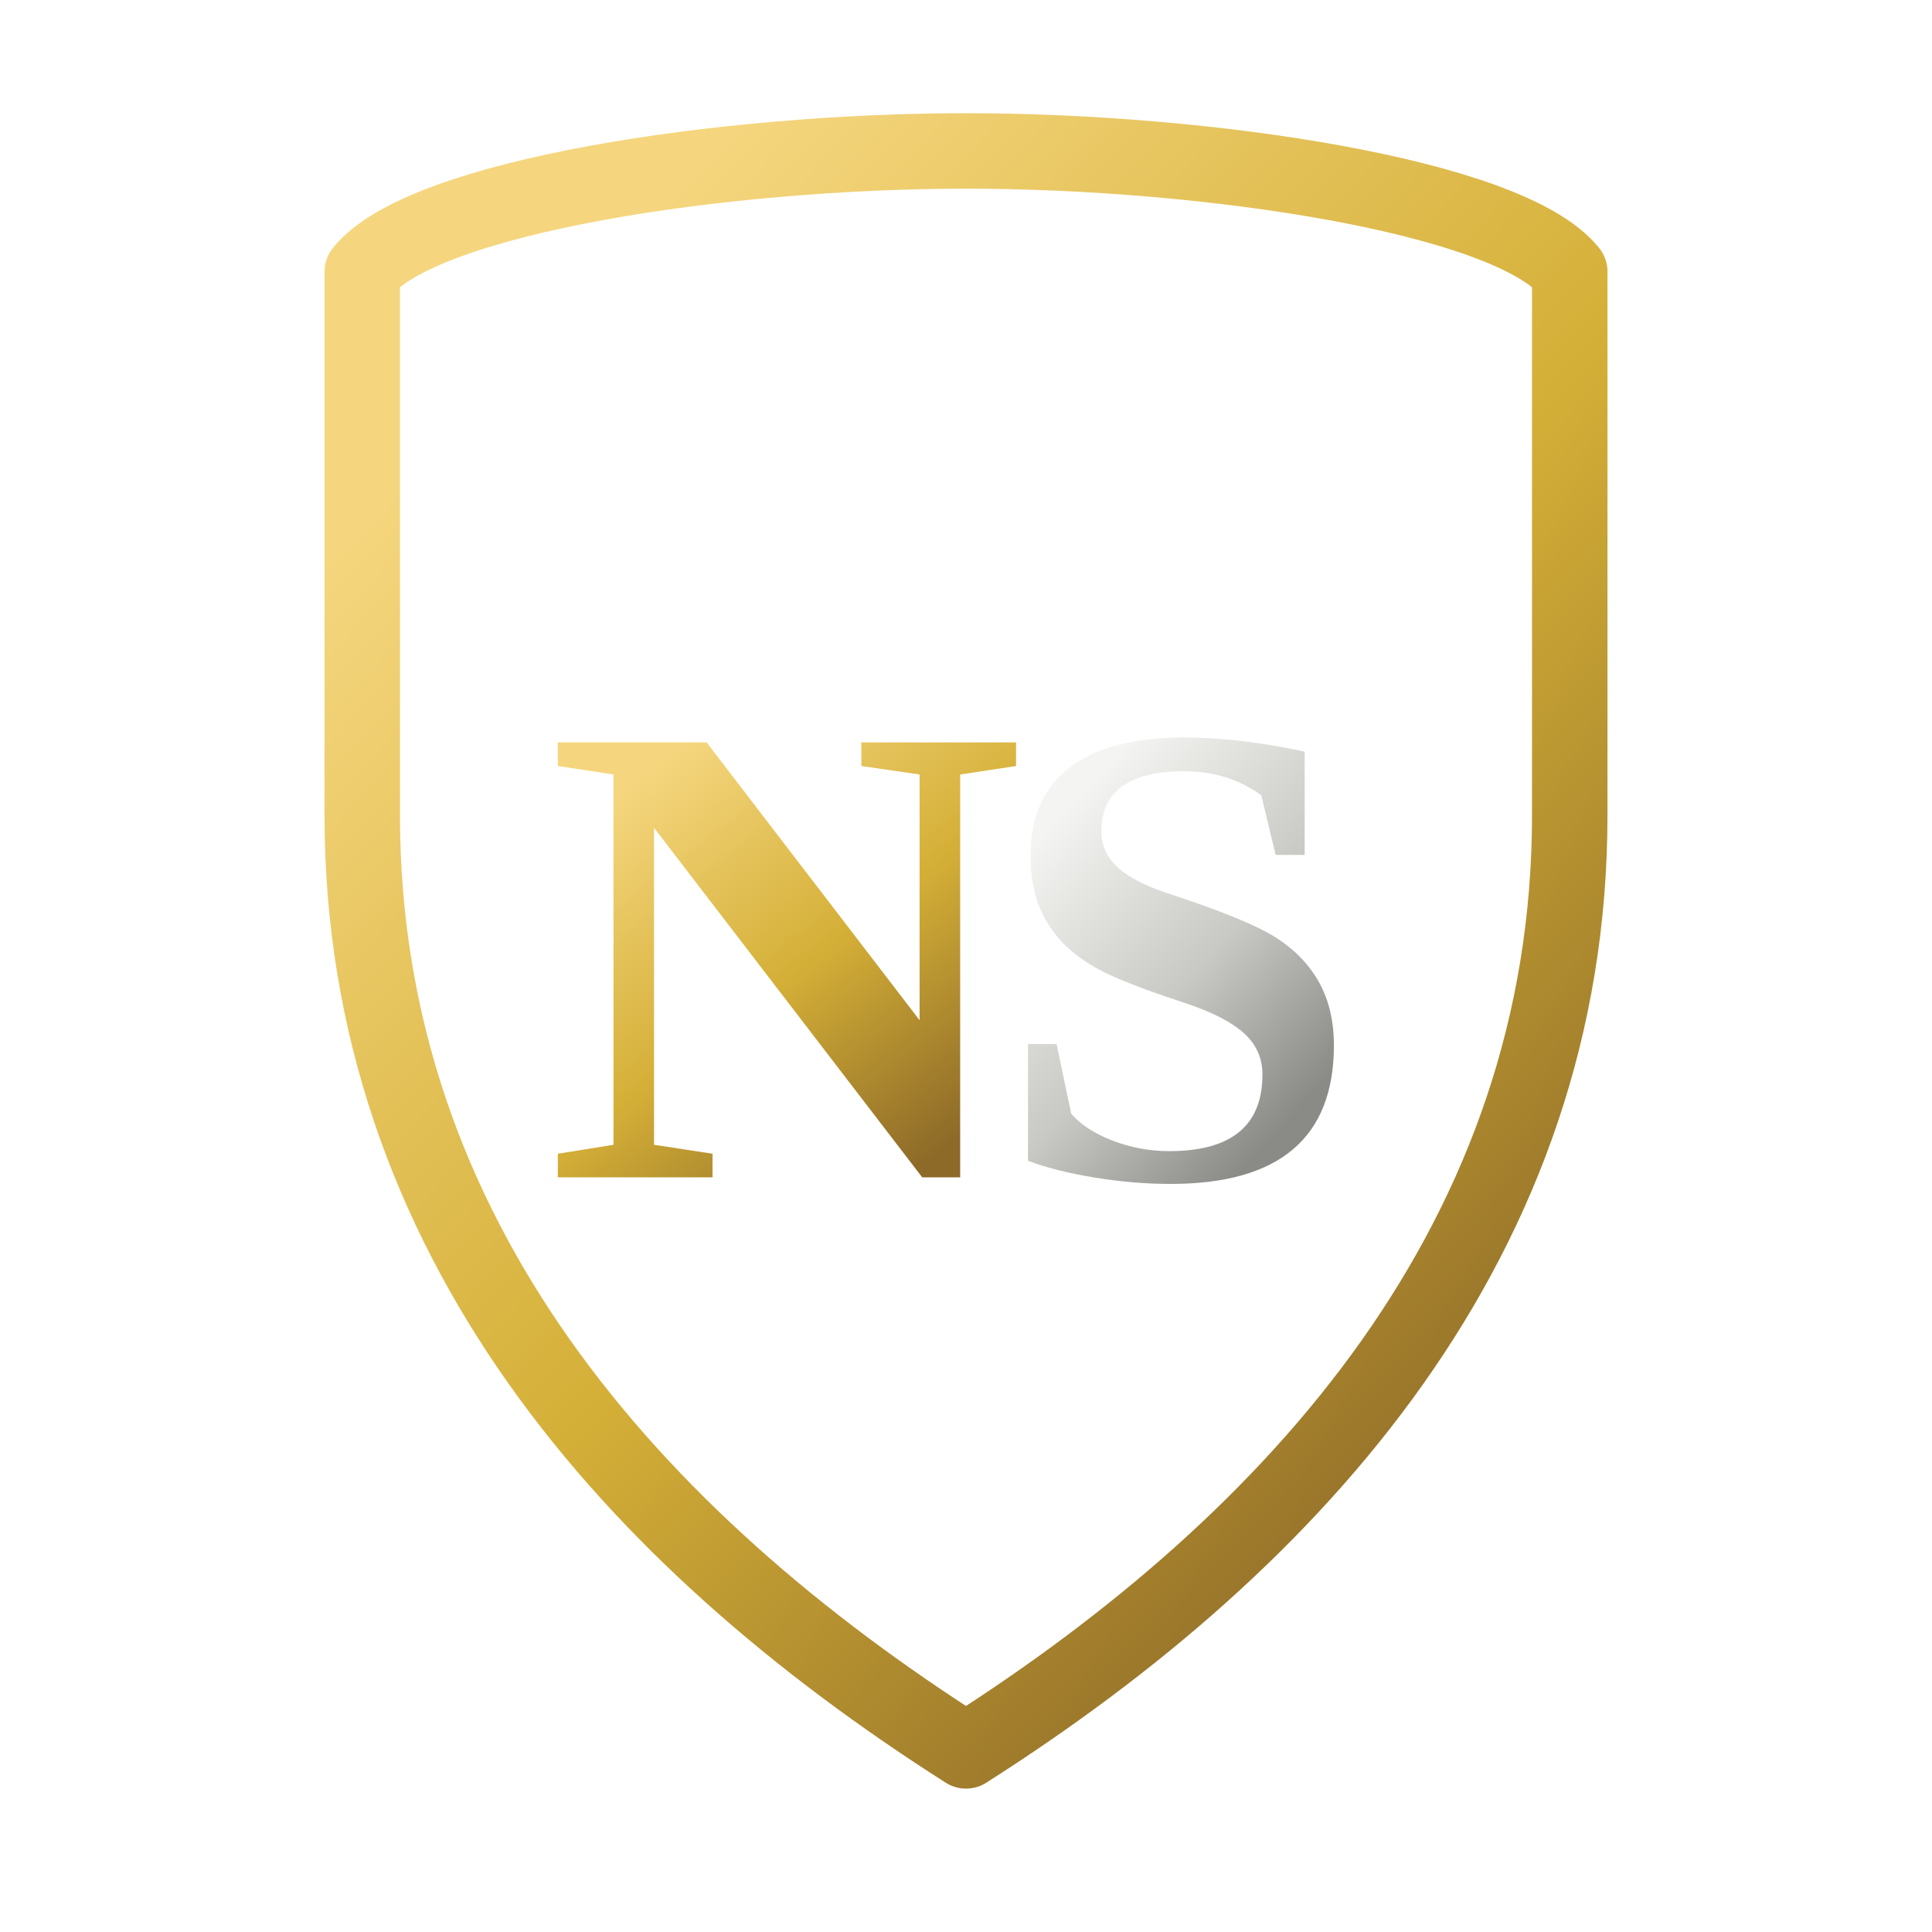
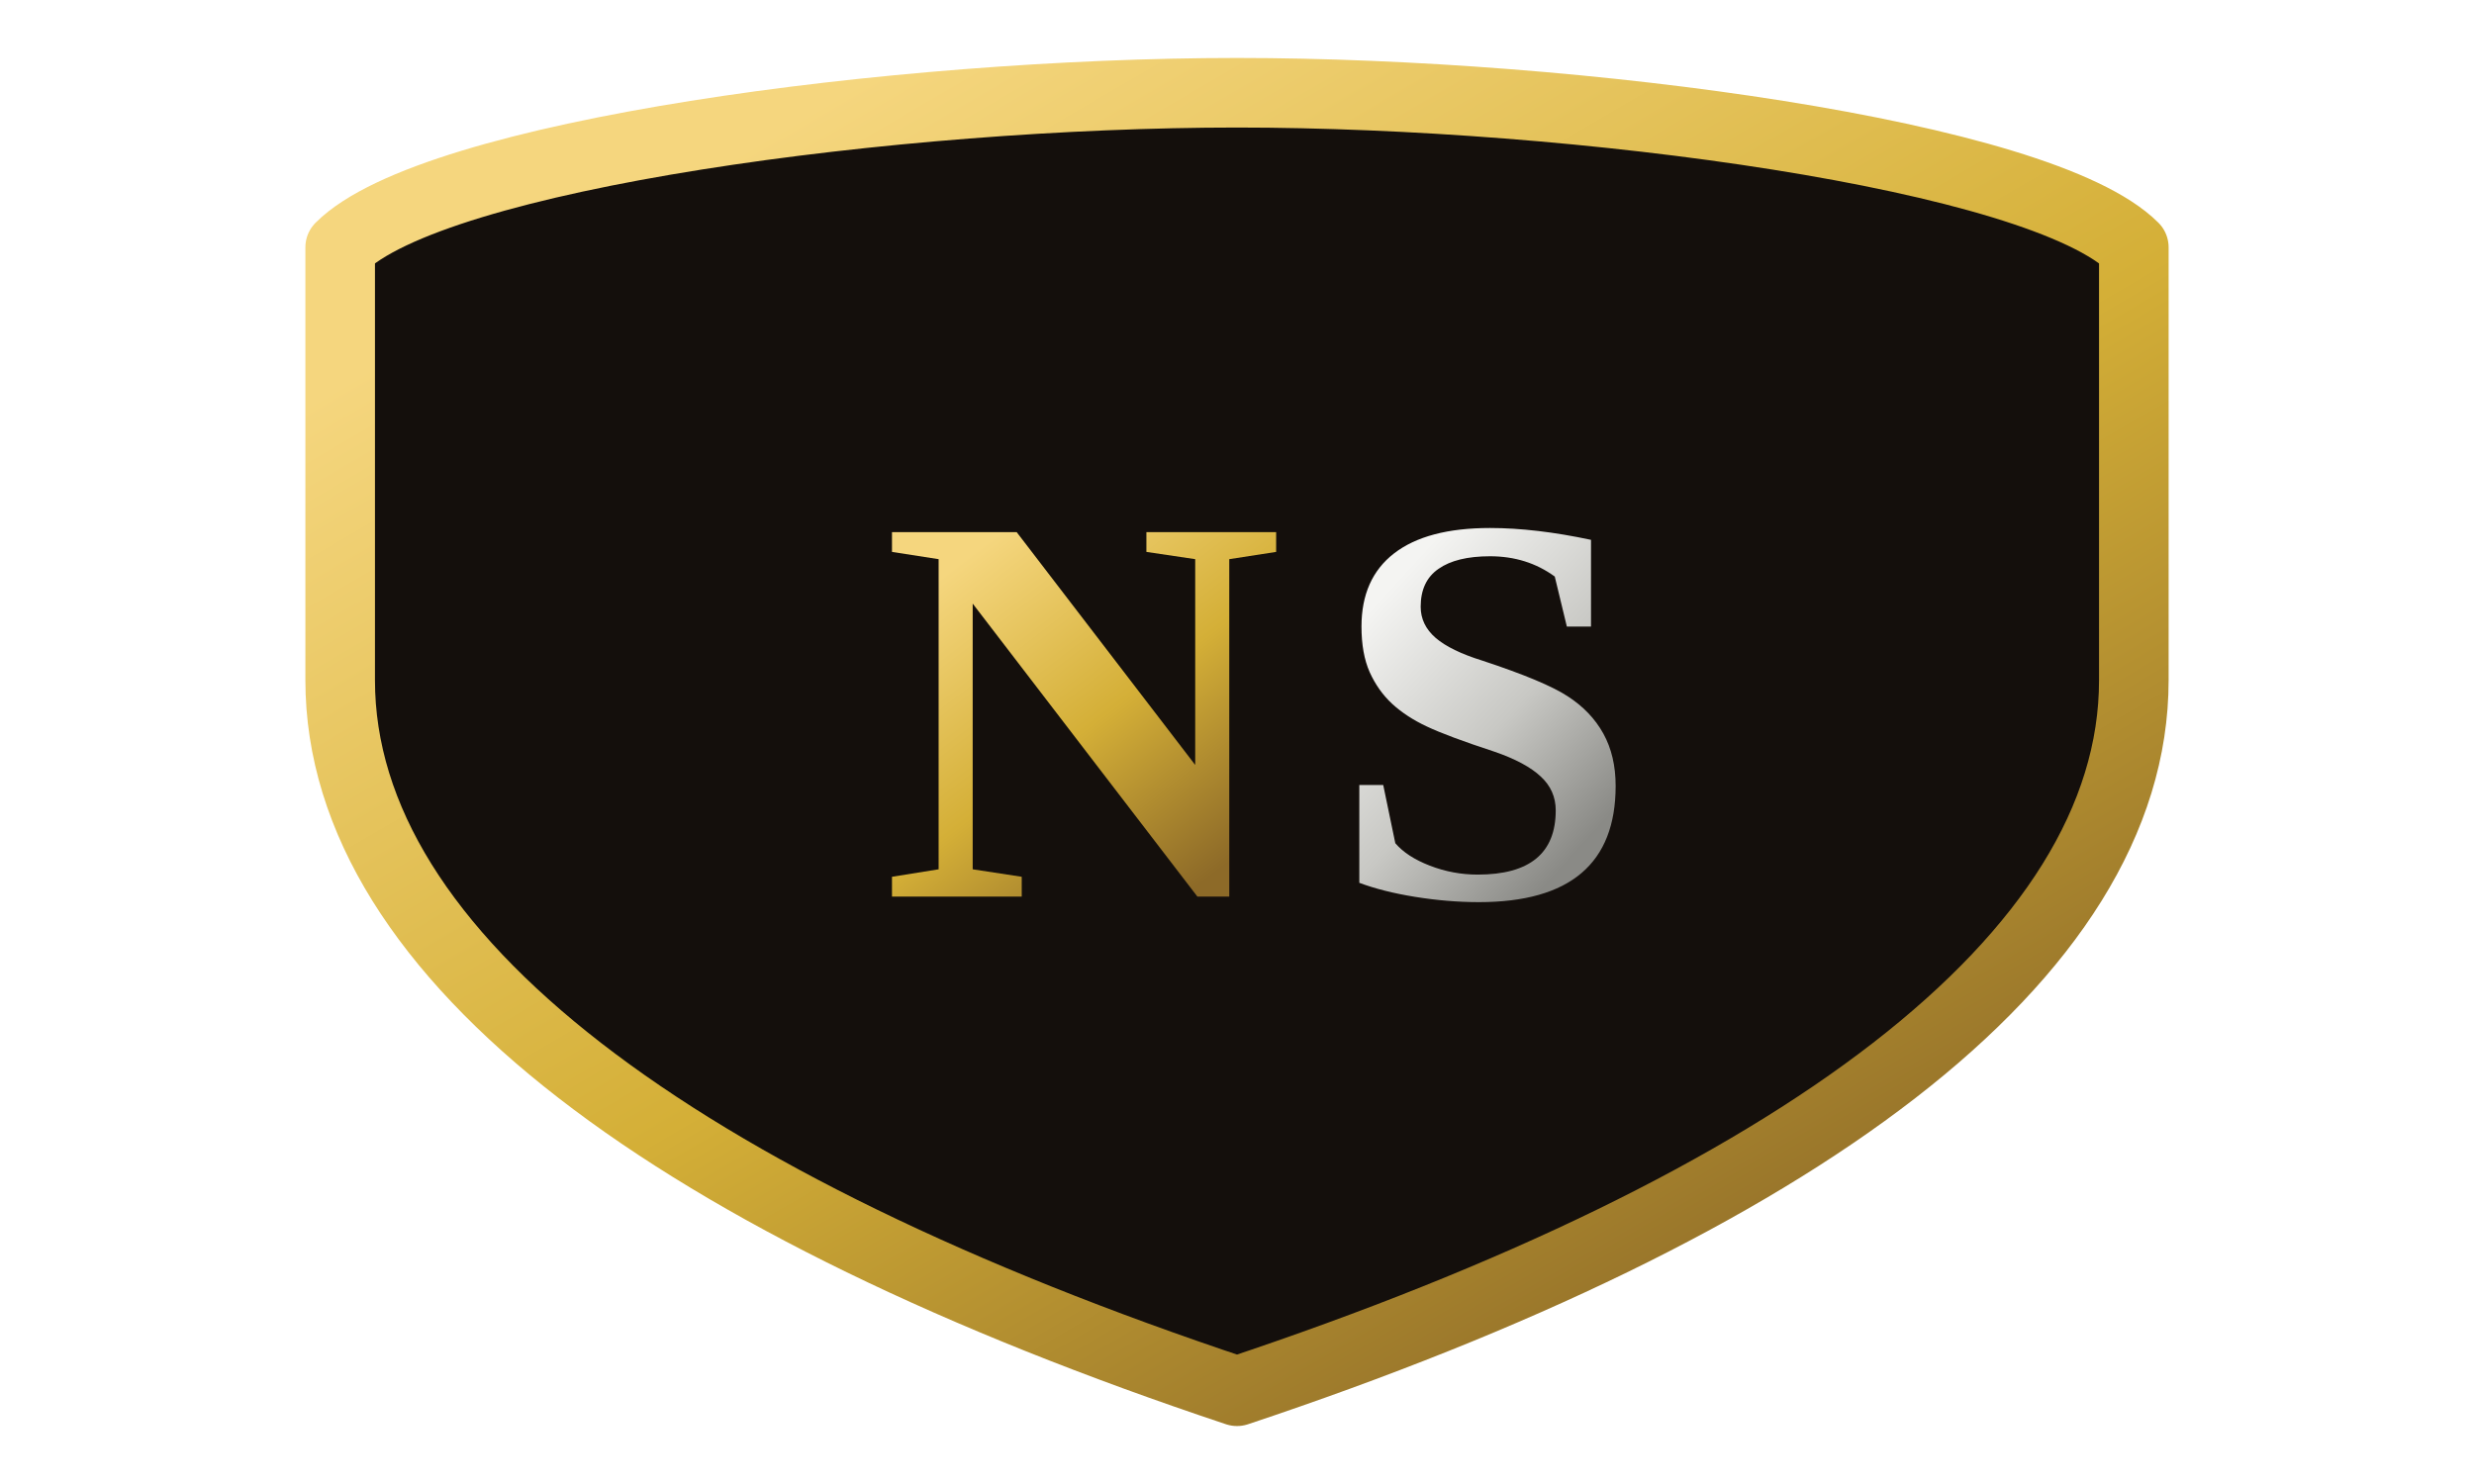
- <svg xmlns="http://www.w3.org/2000/svg" viewBox="0 0 128 128" role="img" aria-label="NS Auto Luxe">
+ <svg xmlns="http://www.w3.org/2000/svg" viewBox="0 0 160 96" role="img" aria-label="NS Auto Luxe">
  <defs>
    <linearGradient id="gold" x1="18%" y1="8%" x2="86%" y2="92%">
      <stop offset="0%" stop-color="#f5d67e" />
      <stop offset="52%" stop-color="#d4af37" />
      <stop offset="100%" stop-color="#8d6a28" />
    </linearGradient>
    <linearGradient id="silver" x1="20%" y1="10%" x2="80%" y2="90%">
      <stop offset="0%" stop-color="#f4f4f2" />
      <stop offset="55%" stop-color="#c8c8c4" />
      <stop offset="100%" stop-color="#8a8a86" />
    </linearGradient>
  </defs>
-   <path fill="none" stroke="url(#gold)" stroke-width="5" stroke-linejoin="round" d="M64 10c-16 0-36 3-40 8v36c0 28 18 48 40 62 22-14 40-34 40-62V18c-4-5-24-8-40-8z" />
-   <text x="52" y="78" text-anchor="middle" font-family="Georgia, 'Times New Roman', serif" font-size="44" font-weight="700" fill="url(#gold)">N</text>
-   <text x="78" y="78" text-anchor="middle" font-family="Georgia, 'Times New Roman', serif" font-size="44" font-weight="700" fill="url(#silver)">S</text>
+   <path fill="#140f0c" stroke="url(#gold)" stroke-width="4.5" stroke-linejoin="round" d="M80 6c-22 0-52 4-58 10v28c0 18 22 34 58 46 36-12 58-28 58-46V16c-6-6-36-10-58-10z" />
+   <text x="70" y="58" text-anchor="middle" font-family="Georgia, 'Times New Roman', serif" font-size="36" font-weight="700" fill="url(#gold)">N</text>
+   <text x="96" y="58" text-anchor="middle" font-family="Georgia, 'Times New Roman', serif" font-size="36" font-weight="700" fill="url(#silver)">S</text>
</svg>
